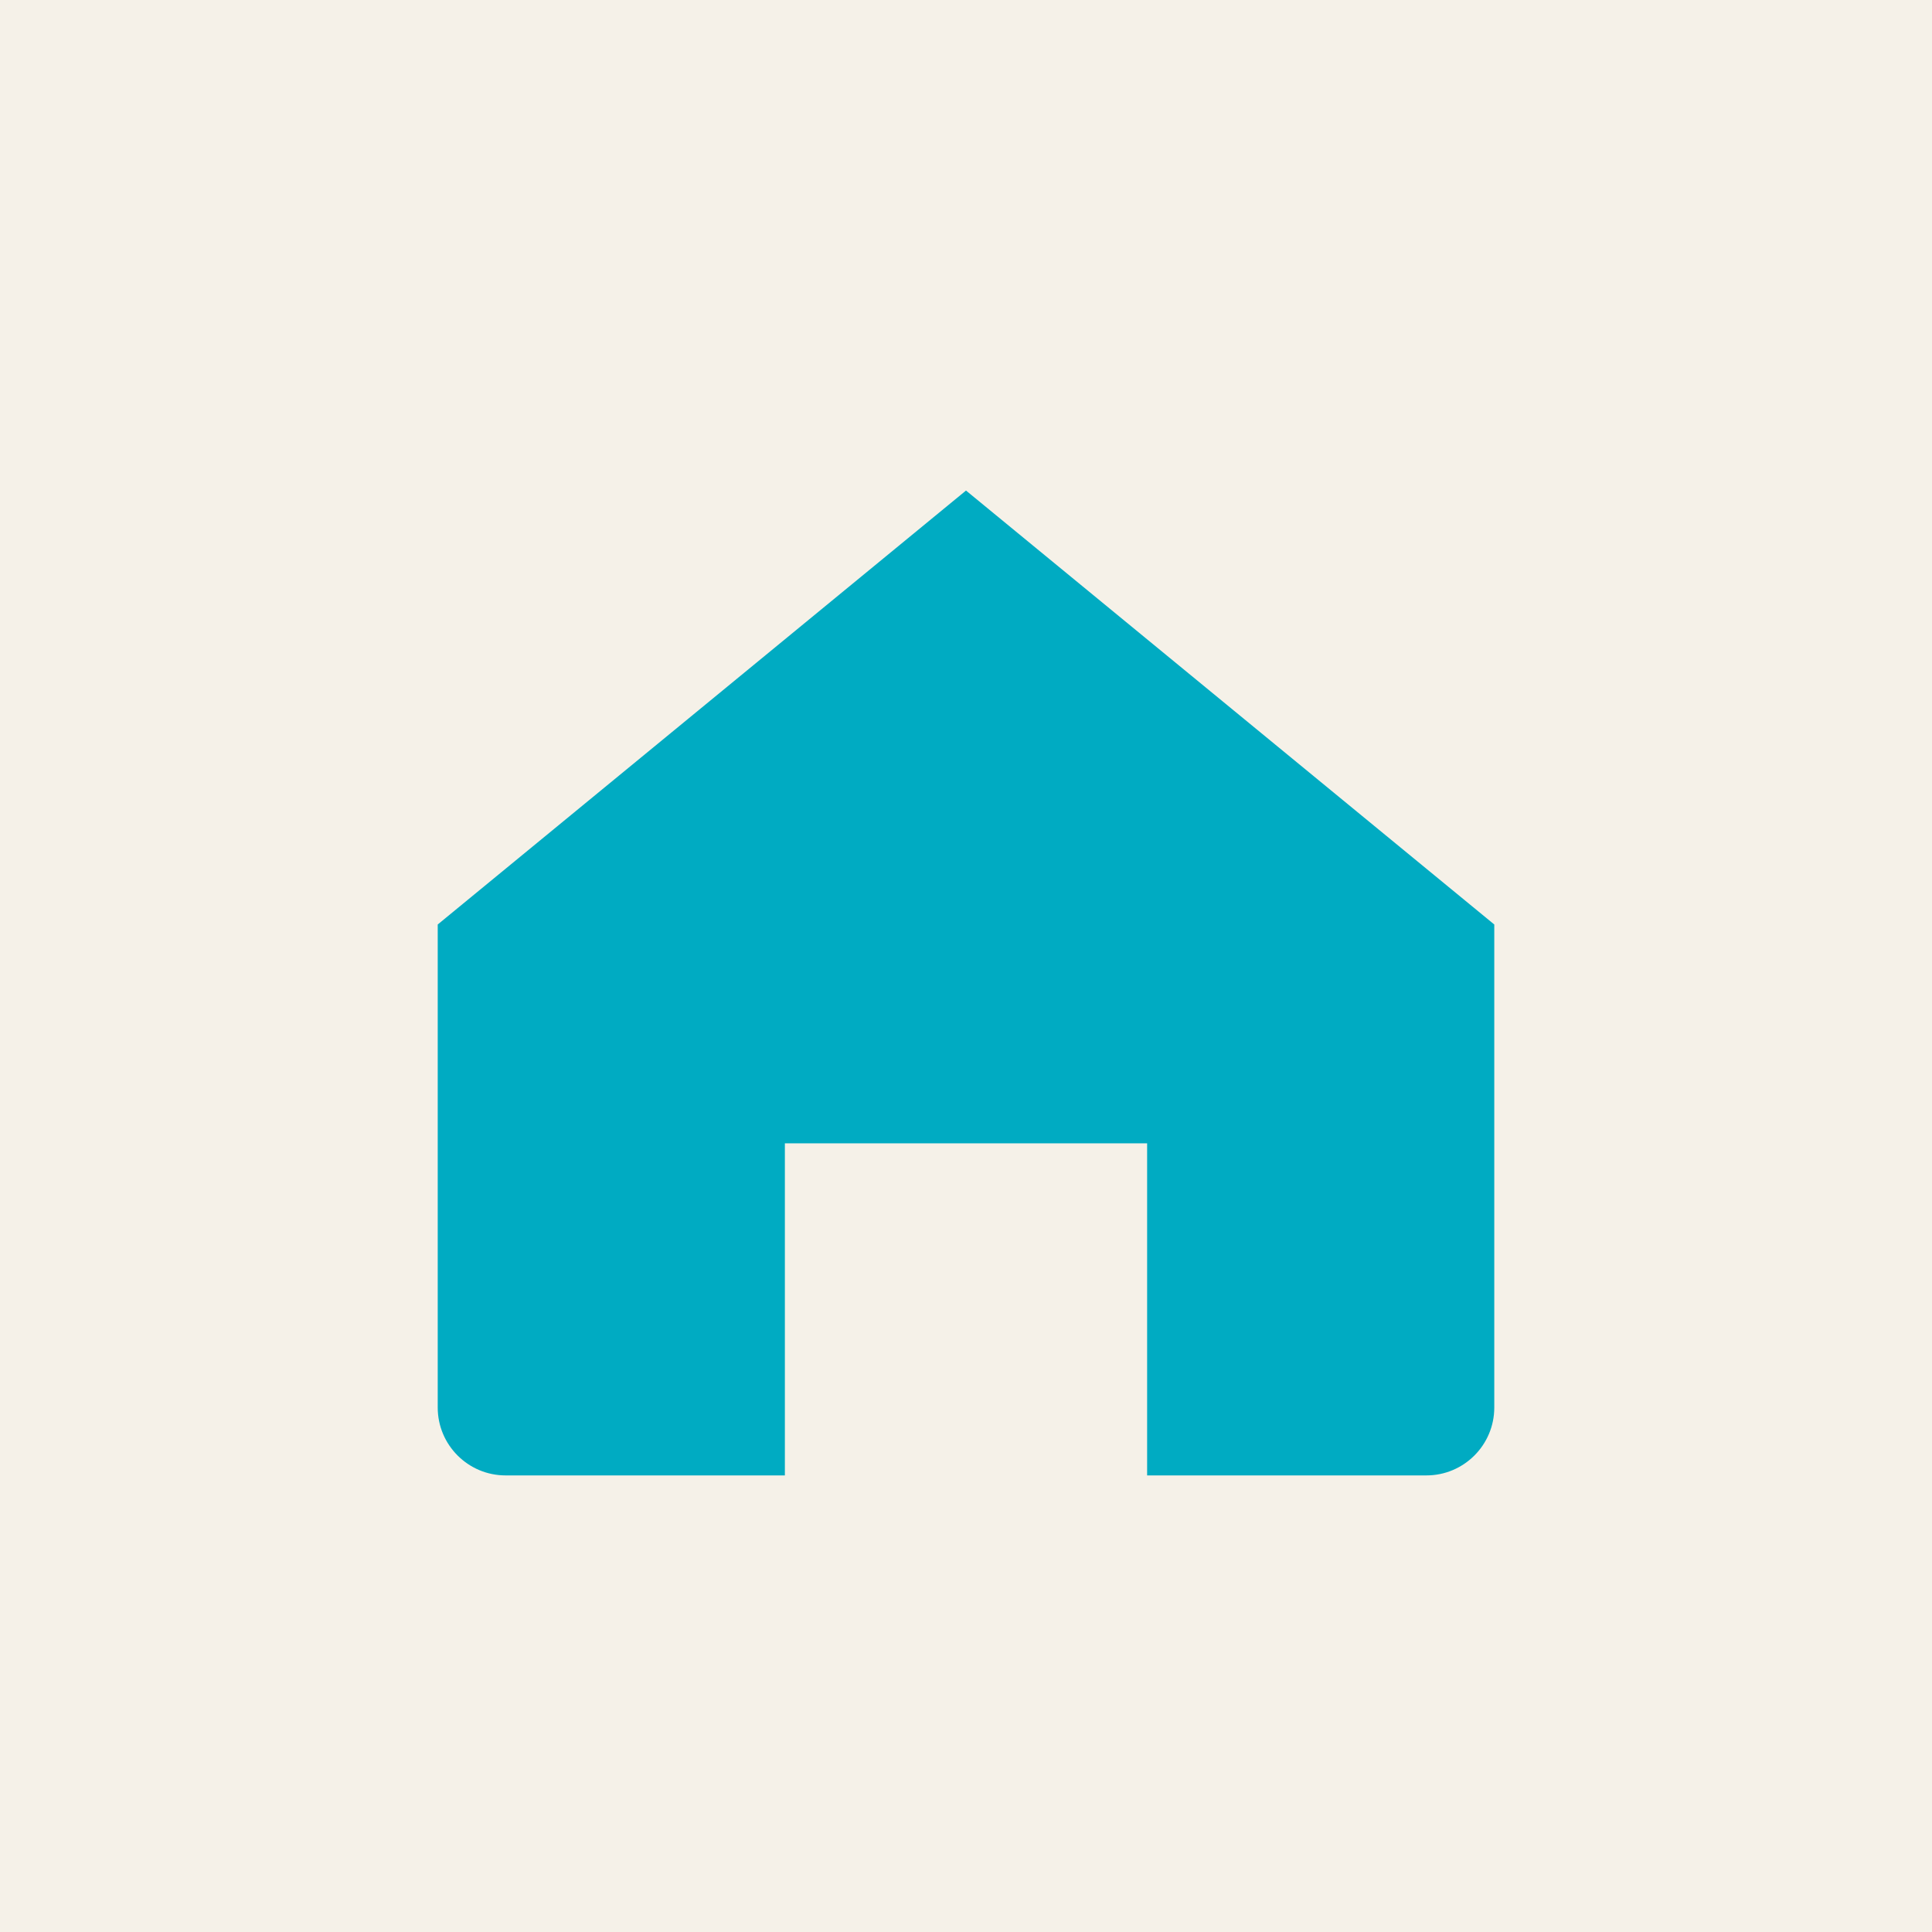
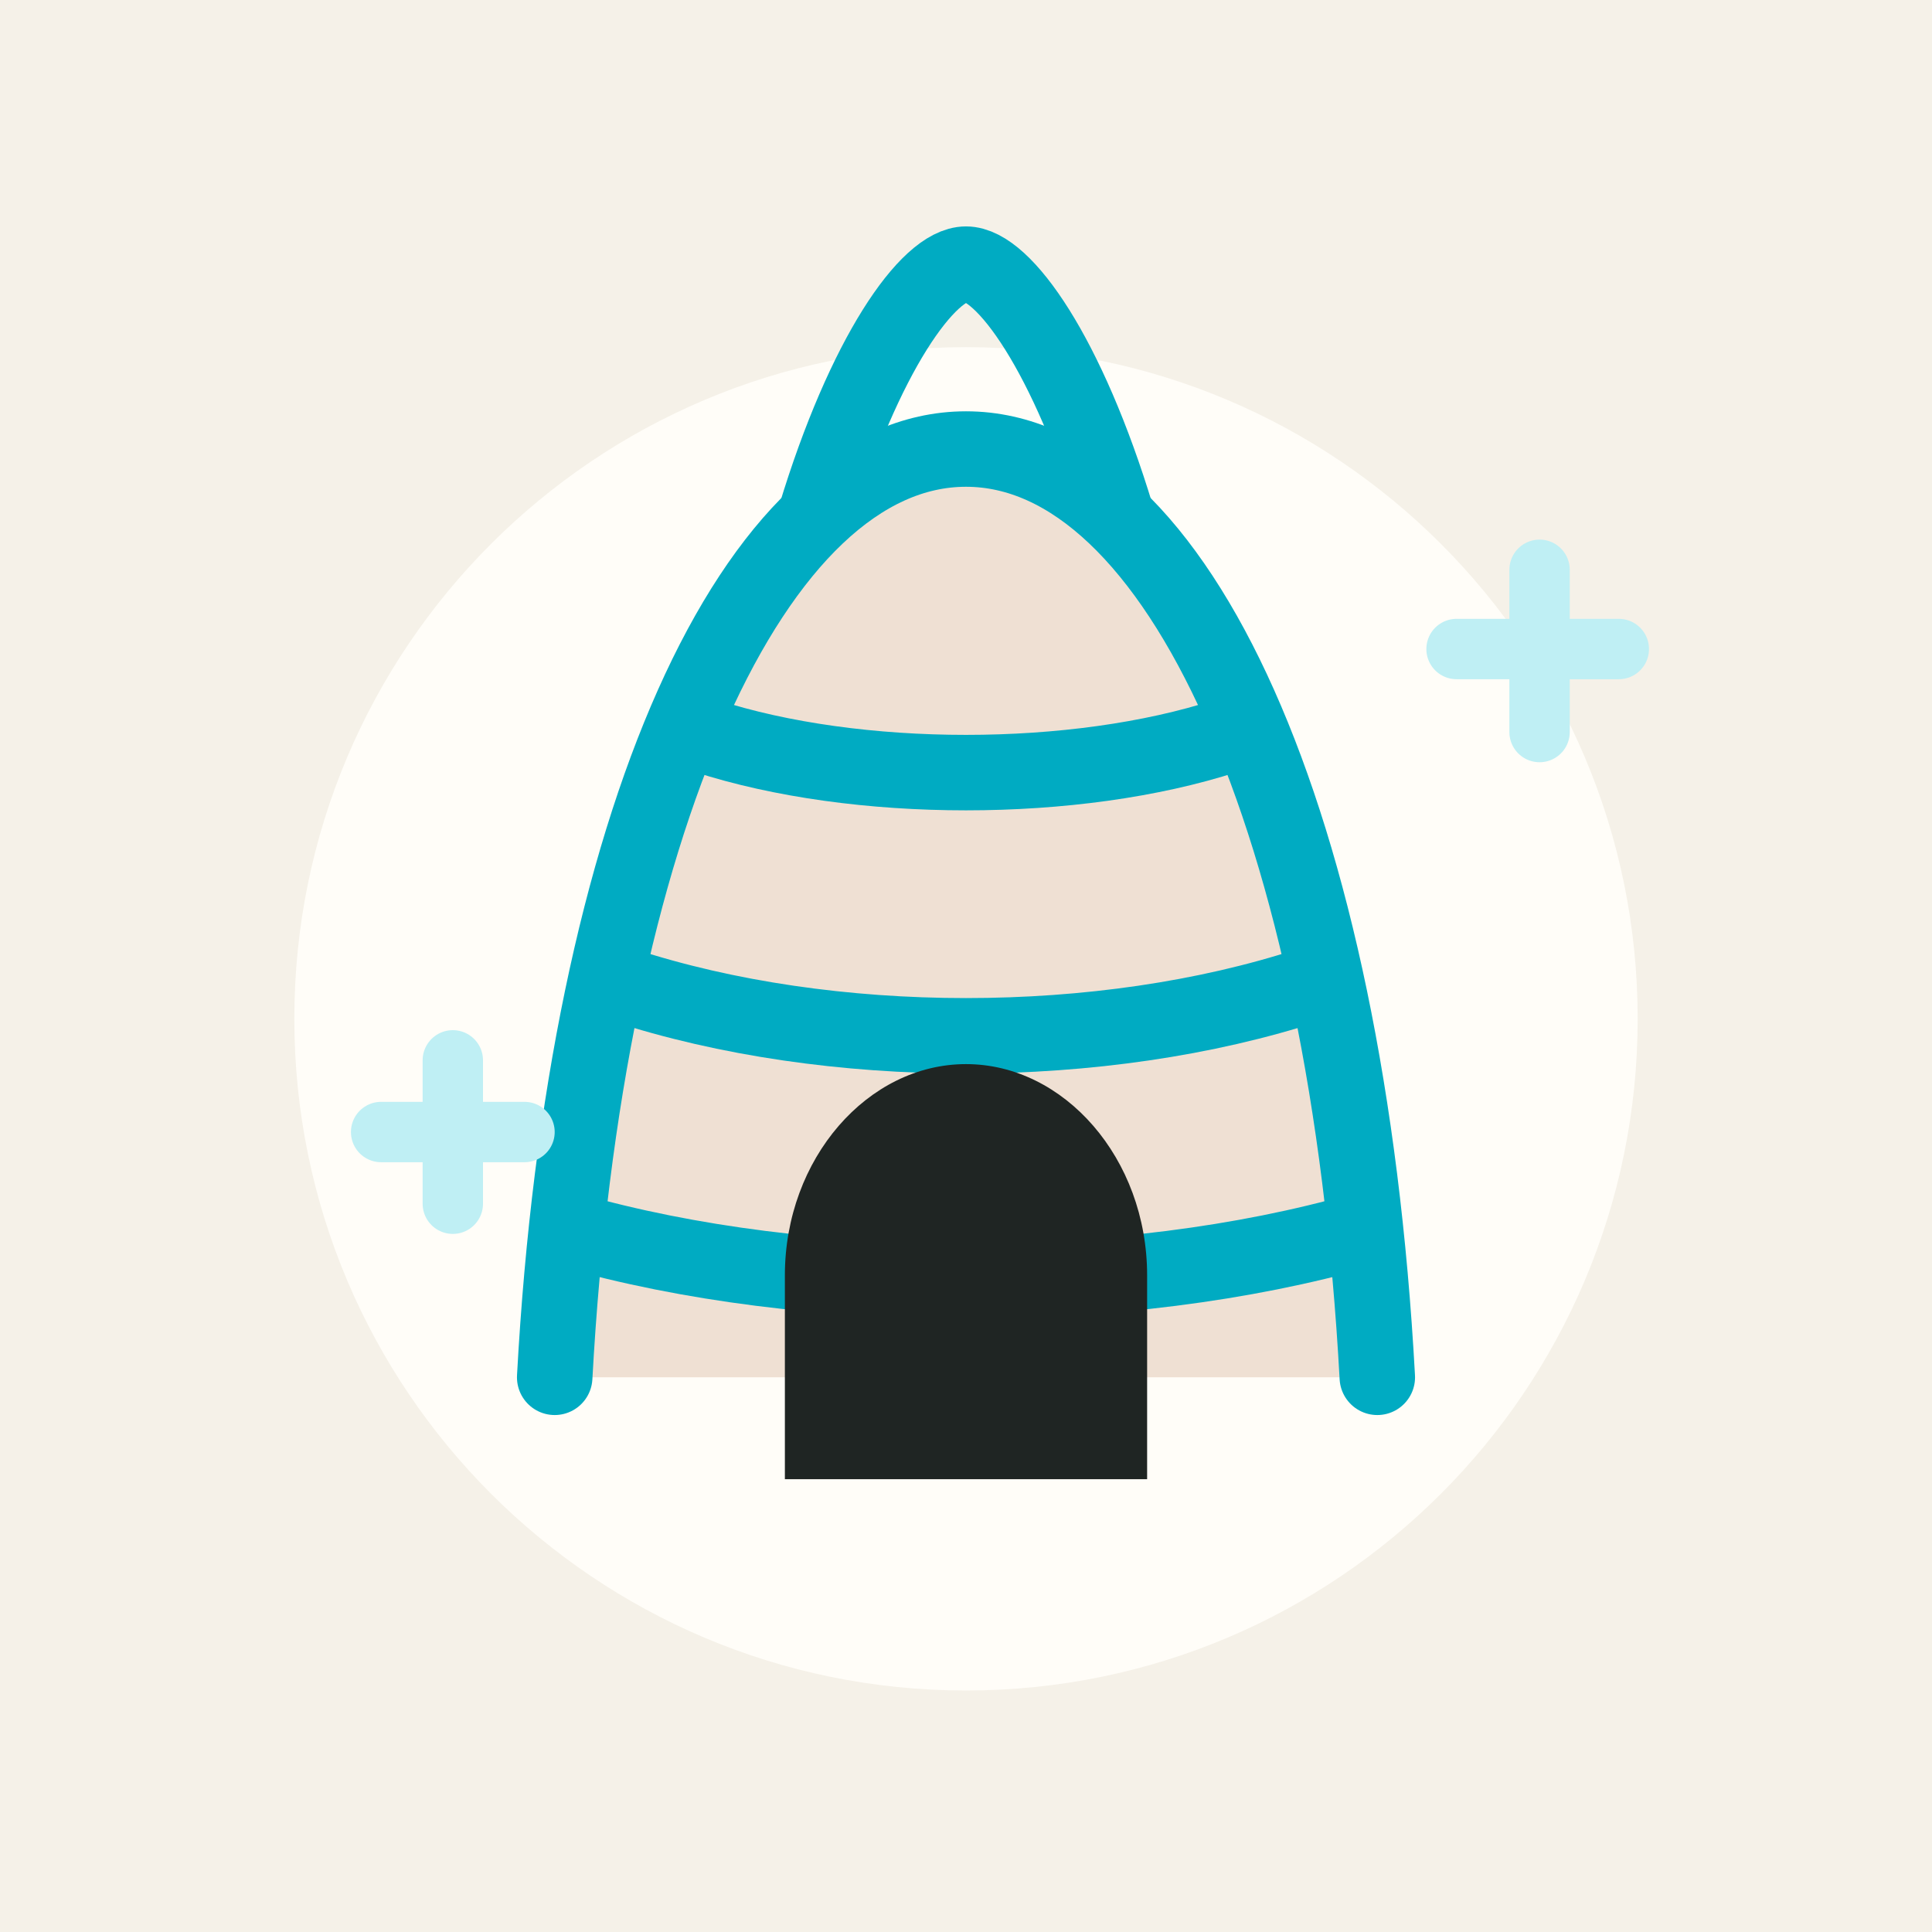
<svg xmlns="http://www.w3.org/2000/svg" viewBox="0 0 512 512">
  <rect width="512" height="512" fill="#F5F1E8" />
-   <path fill="#00ABC2" d="M116 245 256 130l140 115v128a18 18 0 0 1-18 18h-74v-88h-96v88h-74a18 18 0 0 1-18-18z" />
+   <circle cx="256" cy="270" r="178" fill="#FFFDF8" />
+   <path d="M147 365c8-147 53-246 109-246s101 99 109 246" fill="#EFE0D3" stroke="#00ABC2" stroke-linecap="round" stroke-width="20" />
+   <path d="M187 195c40 13 98 13 138 0M165 261c55 18 127 18 182 0M151 326c63 18 147 18 210 0" fill="none" stroke="#00ABC2" stroke-linecap="round" stroke-width="20" />
+   <path d="M208 392v-54c0-31 22-56 48-56s48 25 48 56v54" fill="#1F2523" />
+   <path d="M216 137c13-43 30-67 40-67s27 24 40 67" fill="none" stroke="#00ABC2" stroke-linecap="round" stroke-width="20" />
+   <path d="M386 172h43M408 151v43M101 300h38M120 281v38" fill="none" stroke="#BFEFF4" stroke-linecap="round" stroke-width="16" />
</svg>
